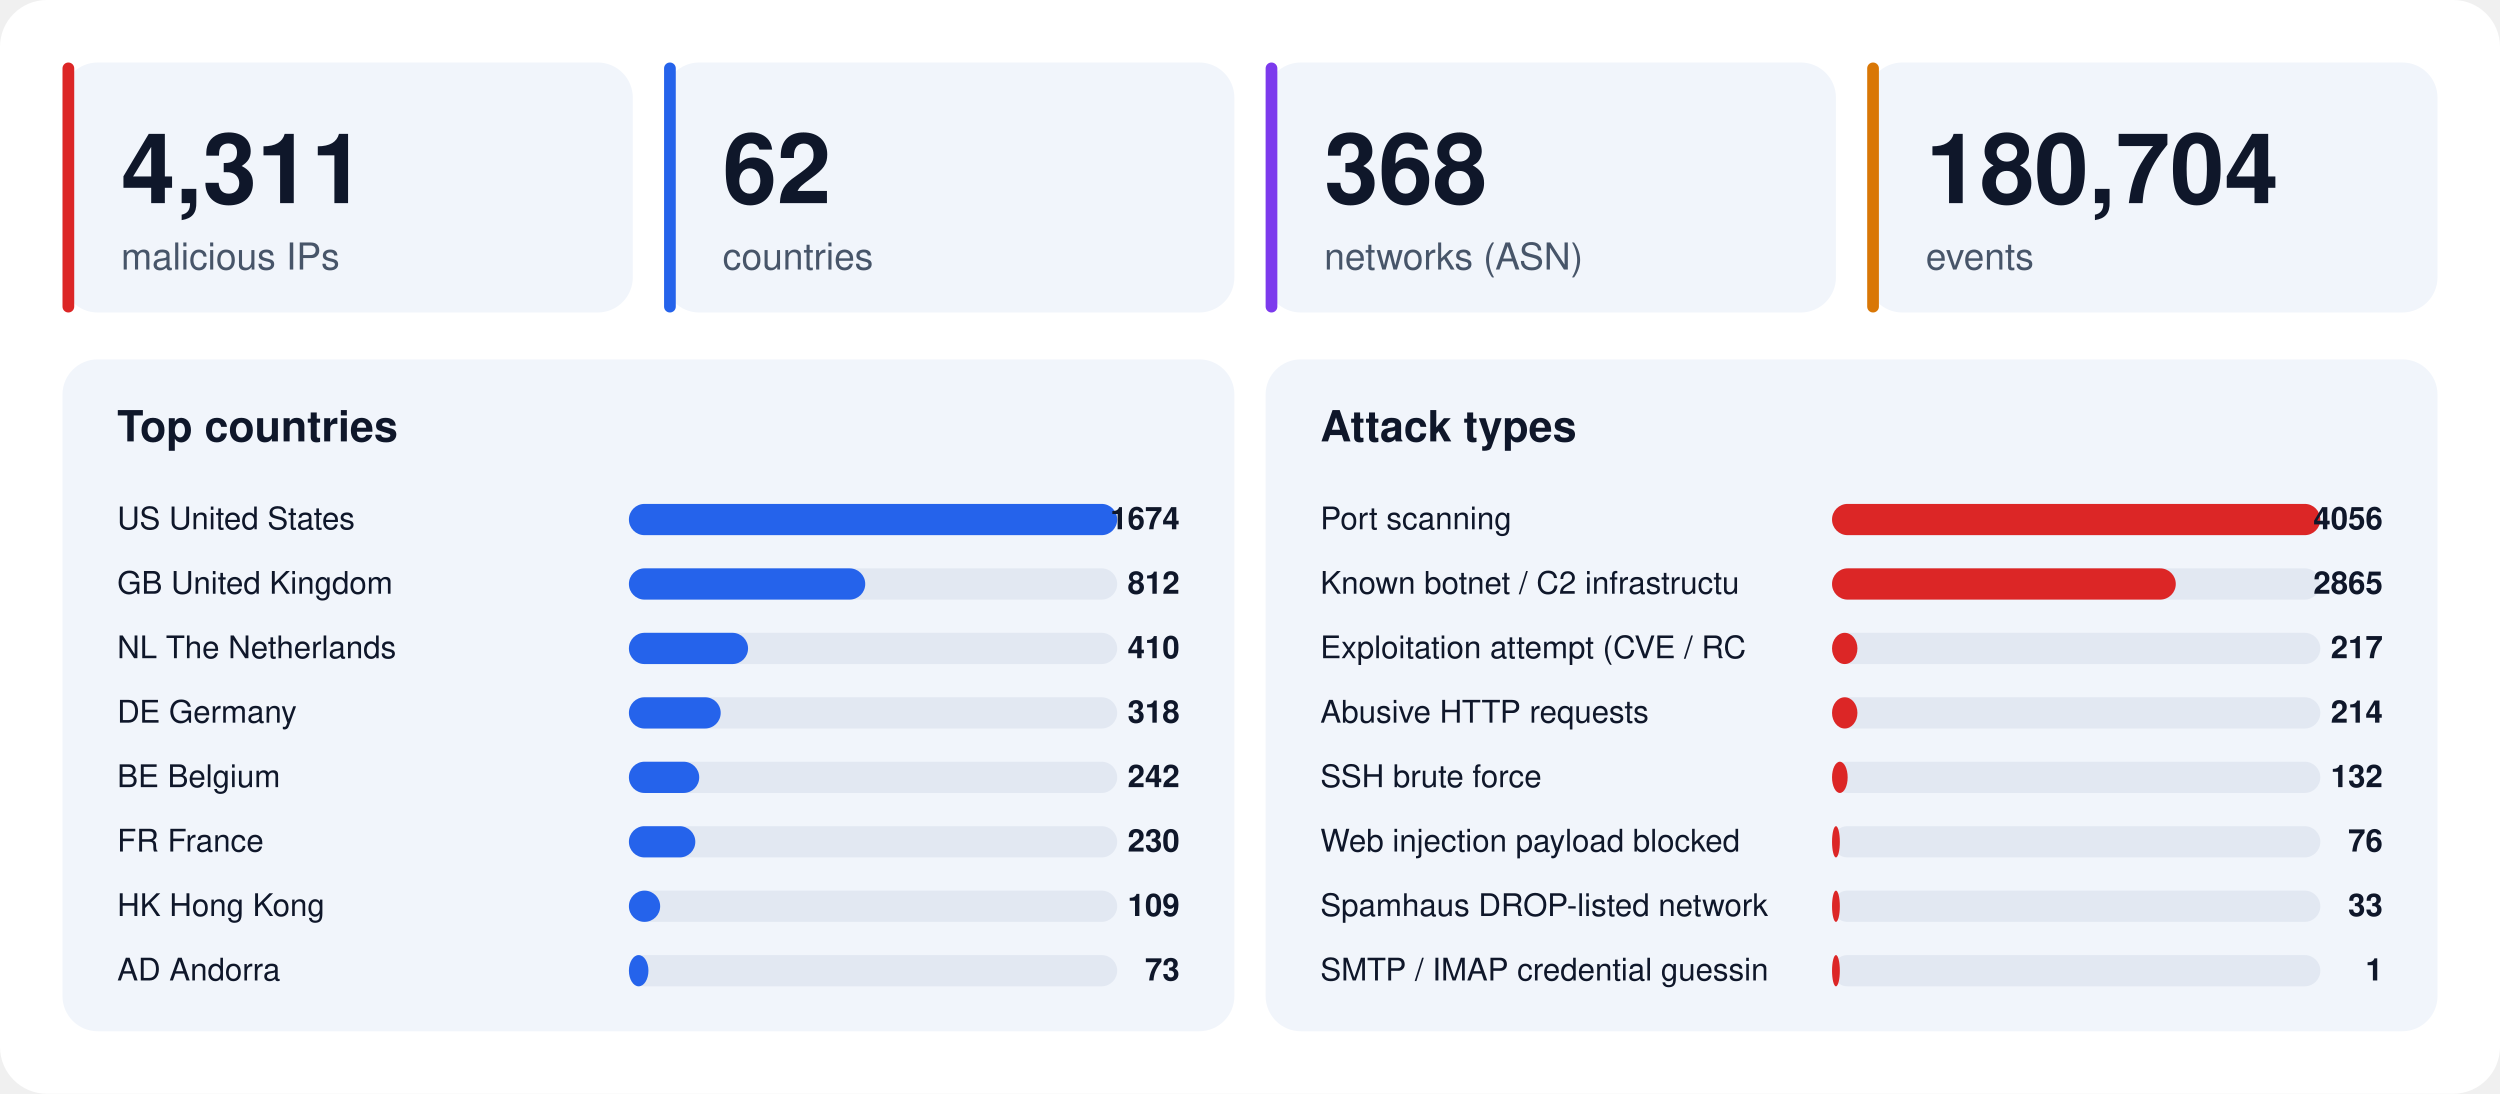
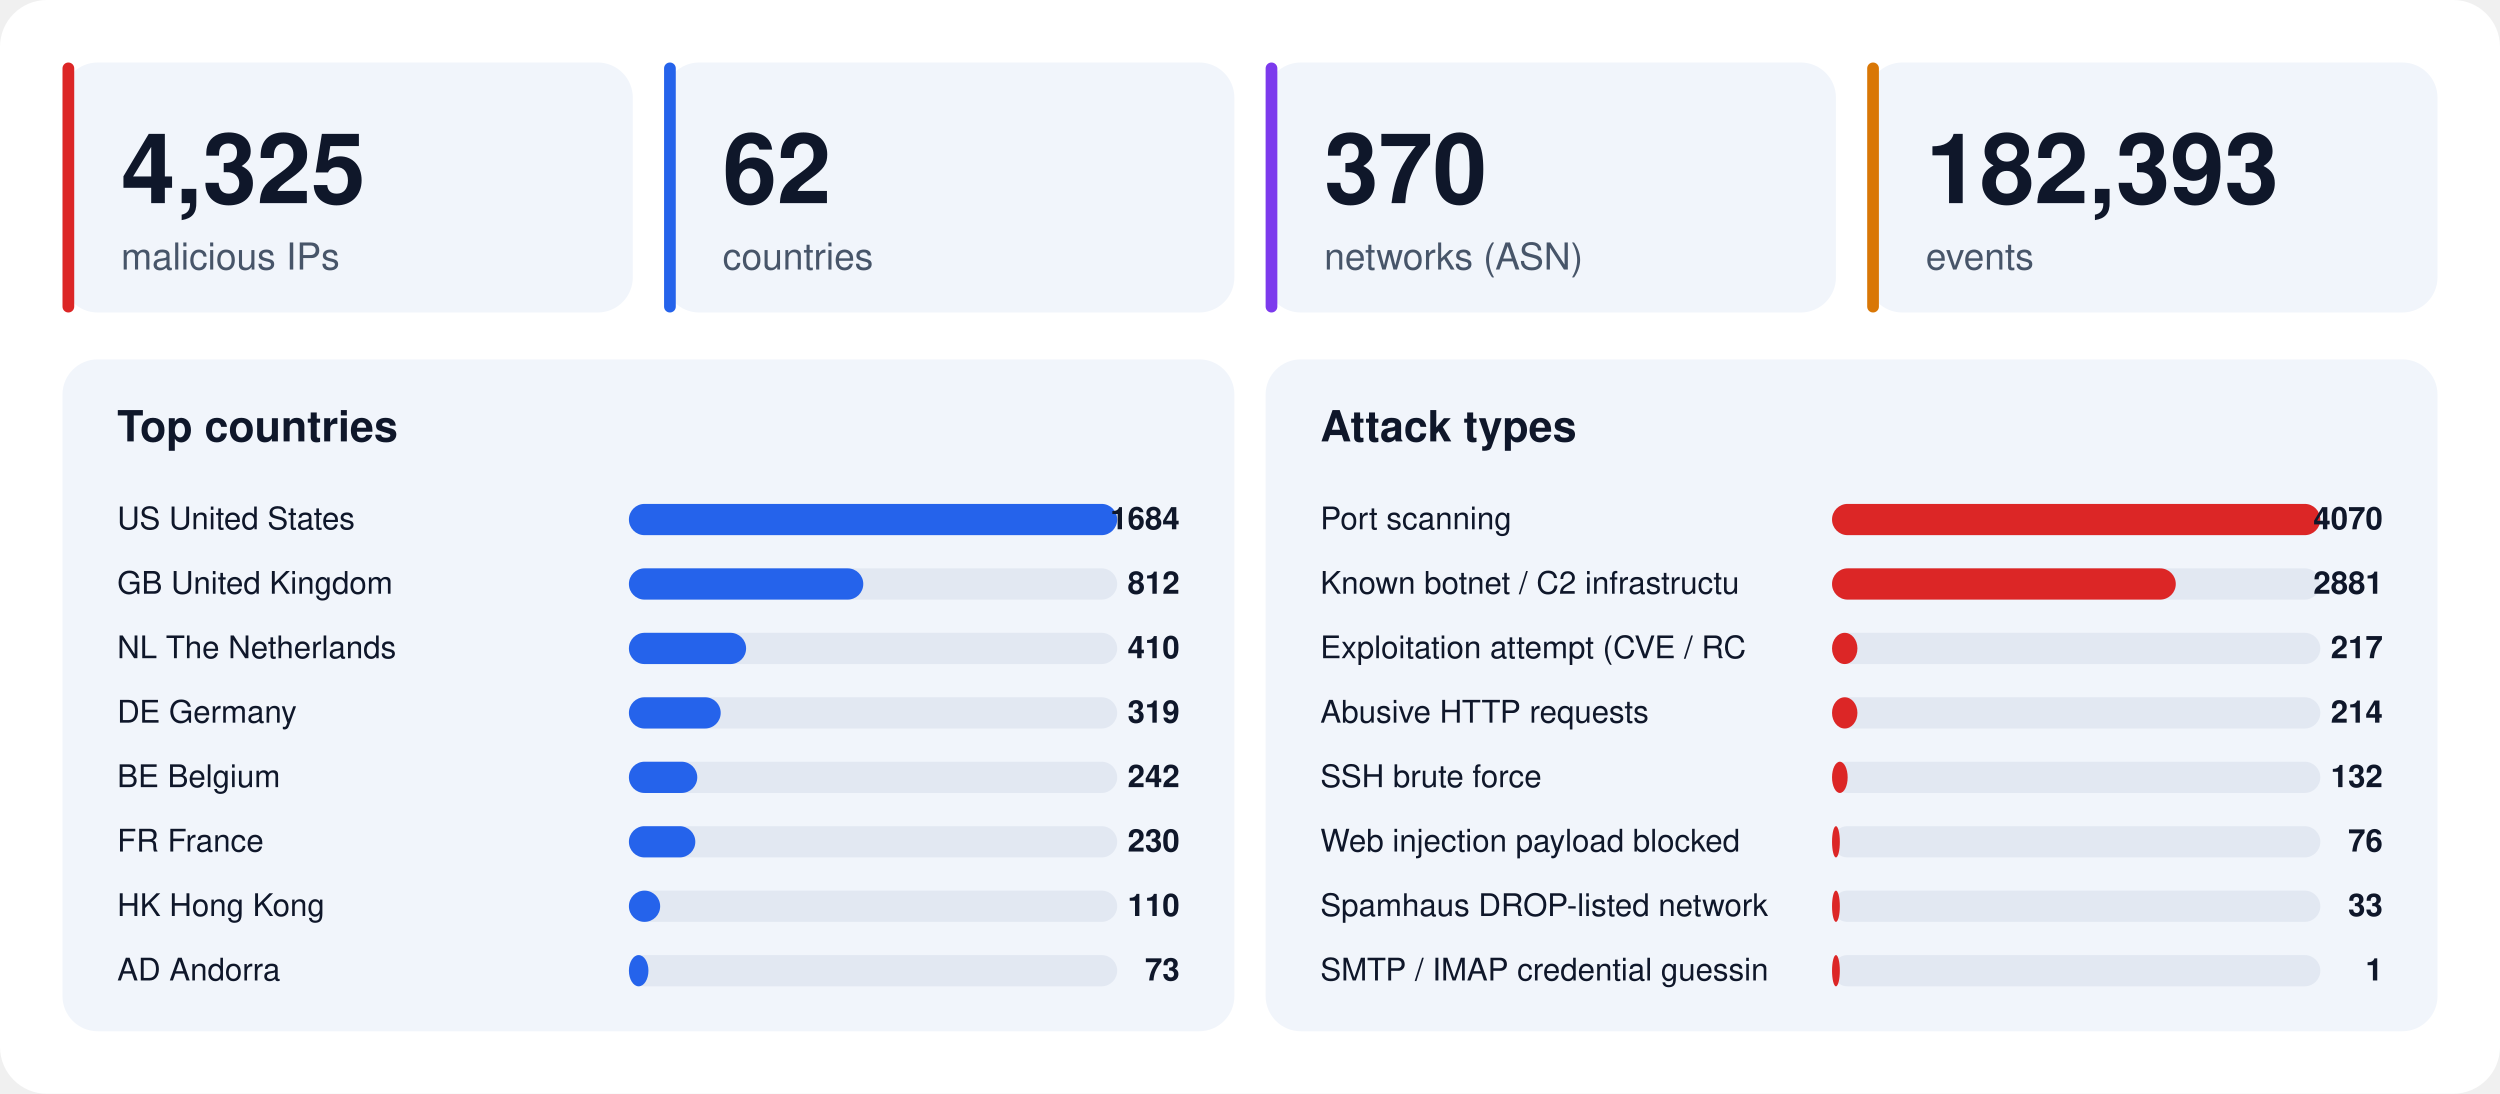
<svg xmlns="http://www.w3.org/2000/svg" width="1280" height="560" viewBox="0 0 1280 560" font-family="-apple-system,BlinkMacSystemFont,'Segoe UI',Helvetica,Arial,sans-serif">
  <rect width="1280" height="560" rx="24" fill="#ffffff" />
  <rect x="32" y="32" width="292" height="128" rx="18" fill="#f1f5fb" />
  <rect x="32" y="32" width="6" height="128" rx="3" fill="#dc2626" />
-   <text x="62" y="104" font-size="50" font-weight="800" fill="#0f172a">4,311</text>
+   <text x="62" y="104" font-size="50" font-weight="800" fill="#0f172a">4,325</text>
  <text x="62" y="138" font-size="19" fill="#475569">malicious IPs</text>
  <rect x="340" y="32" width="292" height="128" rx="18" fill="#f1f5fb" />
  <rect x="340" y="32" width="6" height="128" rx="3" fill="#2563eb" />
  <text x="370" y="104" font-size="50" font-weight="800" fill="#0f172a">62</text>
  <text x="370" y="138" font-size="19" fill="#475569">countries</text>
  <rect x="648" y="32" width="292" height="128" rx="18" fill="#f1f5fb" />
  <rect x="648" y="32" width="6" height="128" rx="3" fill="#7c3aed" />
-   <text x="678" y="104" font-size="50" font-weight="800" fill="#0f172a">368</text>
+   <text x="678" y="104" font-size="50" font-weight="800" fill="#0f172a">370</text>
  <text x="678" y="138" font-size="19" fill="#475569">networks (ASN)</text>
  <rect x="956" y="32" width="292" height="128" rx="18" fill="#f1f5fb" />
  <rect x="956" y="32" width="6" height="128" rx="3" fill="#d97706" />
-   <text x="986" y="104" font-size="50" font-weight="800" fill="#0f172a">180,704</text>
+   <text x="986" y="104" font-size="50" font-weight="800" fill="#0f172a">182,393</text>
  <text x="986" y="138" font-size="19" fill="#475569">events</text>
  <rect x="32" y="184" width="600" height="344" rx="18" fill="#f1f5fb" />
  <text x="60" y="226" font-size="22" font-weight="700" fill="#0f172a">Top countries</text>
  <text x="60" y="271" font-size="16" fill="#0f172a">US  United States</text>
  <rect x="322" y="258" width="250" height="16" rx="8" fill="#e2e8f2" />
  <rect x="322" y="258" width="250" height="16" rx="8" fill="#2563eb" />
-   <text x="604" y="271" font-size="16" font-weight="700" text-anchor="end" fill="#0f172a">1674</text>
+   <text x="604" y="271" font-size="16" font-weight="700" text-anchor="end" fill="#0f172a">1684</text>
  <text x="60" y="304" font-size="16" fill="#0f172a">GB  United Kingdom</text>
  <rect x="322" y="291" width="250" height="16" rx="8" fill="#e2e8f2" />
-   <rect x="322" y="291" width="121" height="16" rx="8" fill="#2563eb" />
+   <rect x="322" y="291" width="120" height="16" rx="8" fill="#2563eb" />
  <text x="604" y="304" font-size="16" font-weight="700" text-anchor="end" fill="#0f172a">812</text>
  <text x="60" y="337" font-size="16" fill="#0f172a">NL  The Netherlands</text>
  <rect x="322" y="324" width="250" height="16" rx="8" fill="#e2e8f2" />
-   <rect x="322" y="324" width="61" height="16" rx="8" fill="#2563eb" />
+   <rect x="322" y="324" width="60" height="16" rx="8" fill="#2563eb" />
  <text x="604" y="337" font-size="16" font-weight="700" text-anchor="end" fill="#0f172a">410</text>
  <text x="60" y="370" font-size="16" fill="#0f172a">DE  Germany</text>
  <rect x="322" y="357" width="250" height="16" rx="8" fill="#e2e8f2" />
  <rect x="322" y="357" width="47" height="16" rx="8" fill="#2563eb" />
-   <text x="604" y="370" font-size="16" font-weight="700" text-anchor="end" fill="#0f172a">318</text>
+   <text x="604" y="370" font-size="16" font-weight="700" text-anchor="end" fill="#0f172a">319</text>
  <text x="60" y="403" font-size="16" fill="#0f172a">BE  Belgium</text>
  <rect x="322" y="390" width="250" height="16" rx="8" fill="#e2e8f2" />
-   <rect x="322" y="390" width="36" height="16" rx="8" fill="#2563eb" />
+   <rect x="322" y="390" width="35" height="16" rx="8" fill="#2563eb" />
  <text x="604" y="403" font-size="16" font-weight="700" text-anchor="end" fill="#0f172a">242</text>
  <text x="60" y="436" font-size="16" fill="#0f172a">FR  France</text>
  <rect x="322" y="423" width="250" height="16" rx="8" fill="#e2e8f2" />
  <rect x="322" y="423" width="34" height="16" rx="8" fill="#2563eb" />
  <text x="604" y="436" font-size="16" font-weight="700" text-anchor="end" fill="#0f172a">230</text>
  <text x="60" y="469" font-size="16" fill="#0f172a">HK  Hong Kong</text>
  <rect x="322" y="456" width="250" height="16" rx="8" fill="#e2e8f2" />
  <rect x="322" y="456" width="16" height="16" rx="8" fill="#2563eb" />
-   <text x="604" y="469" font-size="16" font-weight="700" text-anchor="end" fill="#0f172a">109</text>
+   <text x="604" y="469" font-size="16" font-weight="700" text-anchor="end" fill="#0f172a">110</text>
  <text x="60" y="502" font-size="16" fill="#0f172a">AD  Andorra</text>
  <rect x="322" y="489" width="250" height="16" rx="8" fill="#e2e8f2" />
  <rect x="322" y="489" width="10" height="16" rx="8" fill="#2563eb" />
  <text x="604" y="502" font-size="16" font-weight="700" text-anchor="end" fill="#0f172a">73</text>
  <rect x="648" y="184" width="600" height="344" rx="18" fill="#f1f5fb" />
  <text x="676" y="226" font-size="22" font-weight="700" fill="#0f172a">Attack types</text>
  <text x="676" y="271" font-size="16" fill="#0f172a">Port scanning</text>
  <rect x="938" y="258" width="250" height="16" rx="8" fill="#e2e8f2" />
  <rect x="938" y="258" width="250" height="16" rx="8" fill="#dc2626" />
-   <text x="1220" y="271" font-size="16" font-weight="700" text-anchor="end" fill="#0f172a">4056</text>
+   <text x="1220" y="271" font-size="16" font-weight="700" text-anchor="end" fill="#0f172a">4070</text>
  <text x="676" y="304" font-size="16" fill="#0f172a">Known botnet / C2 infrastructu</text>
  <rect x="938" y="291" width="250" height="16" rx="8" fill="#e2e8f2" />
  <rect x="938" y="291" width="176" height="16" rx="8" fill="#dc2626" />
-   <text x="1220" y="304" font-size="16" font-weight="700" text-anchor="end" fill="#0f172a">2865</text>
+   <text x="1220" y="304" font-size="16" font-weight="700" text-anchor="end" fill="#0f172a">2881</text>
  <text x="676" y="337" font-size="16" fill="#0f172a">Exploitation attempt (CVE / RC</text>
  <rect x="938" y="324" width="250" height="16" rx="8" fill="#e2e8f2" />
  <rect x="938" y="324" width="13" height="16" rx="8" fill="#dc2626" />
  <text x="1220" y="337" font-size="16" font-weight="700" text-anchor="end" fill="#0f172a">217</text>
  <text x="676" y="370" font-size="16" fill="#0f172a">Abusive HTTP requests</text>
  <rect x="938" y="357" width="250" height="16" rx="8" fill="#e2e8f2" />
  <rect x="938" y="357" width="13" height="16" rx="8" fill="#dc2626" />
  <text x="1220" y="370" font-size="16" font-weight="700" text-anchor="end" fill="#0f172a">214</text>
  <text x="676" y="403" font-size="16" fill="#0f172a">SSH brute force</text>
  <rect x="938" y="390" width="250" height="16" rx="8" fill="#e2e8f2" />
  <rect x="938" y="390" width="8" height="16" rx="8" fill="#dc2626" />
  <text x="1220" y="403" font-size="16" font-weight="700" text-anchor="end" fill="#0f172a">132</text>
  <text x="676" y="436" font-size="16" fill="#0f172a">Web injection payload blocked </text>
  <rect x="938" y="423" width="250" height="16" rx="8" fill="#e2e8f2" />
  <rect x="938" y="423" width="4" height="16" rx="8" fill="#dc2626" />
  <text x="1220" y="436" font-size="16" font-weight="700" text-anchor="end" fill="#0f172a">76</text>
  <text x="676" y="469" font-size="16" fill="#0f172a">Spamhaus DROP-listed network</text>
  <rect x="938" y="456" width="250" height="16" rx="8" fill="#e2e8f2" />
  <rect x="938" y="456" width="4" height="16" rx="8" fill="#dc2626" />
  <text x="1220" y="469" font-size="16" font-weight="700" text-anchor="end" fill="#0f172a">33</text>
  <text x="676" y="502" font-size="16" fill="#0f172a">SMTP / IMAP credential guessin</text>
  <rect x="938" y="489" width="250" height="16" rx="8" fill="#e2e8f2" />
  <rect x="938" y="489" width="4" height="16" rx="8" fill="#dc2626" />
  <text x="1220" y="502" font-size="16" font-weight="700" text-anchor="end" fill="#0f172a">1</text>
</svg>
